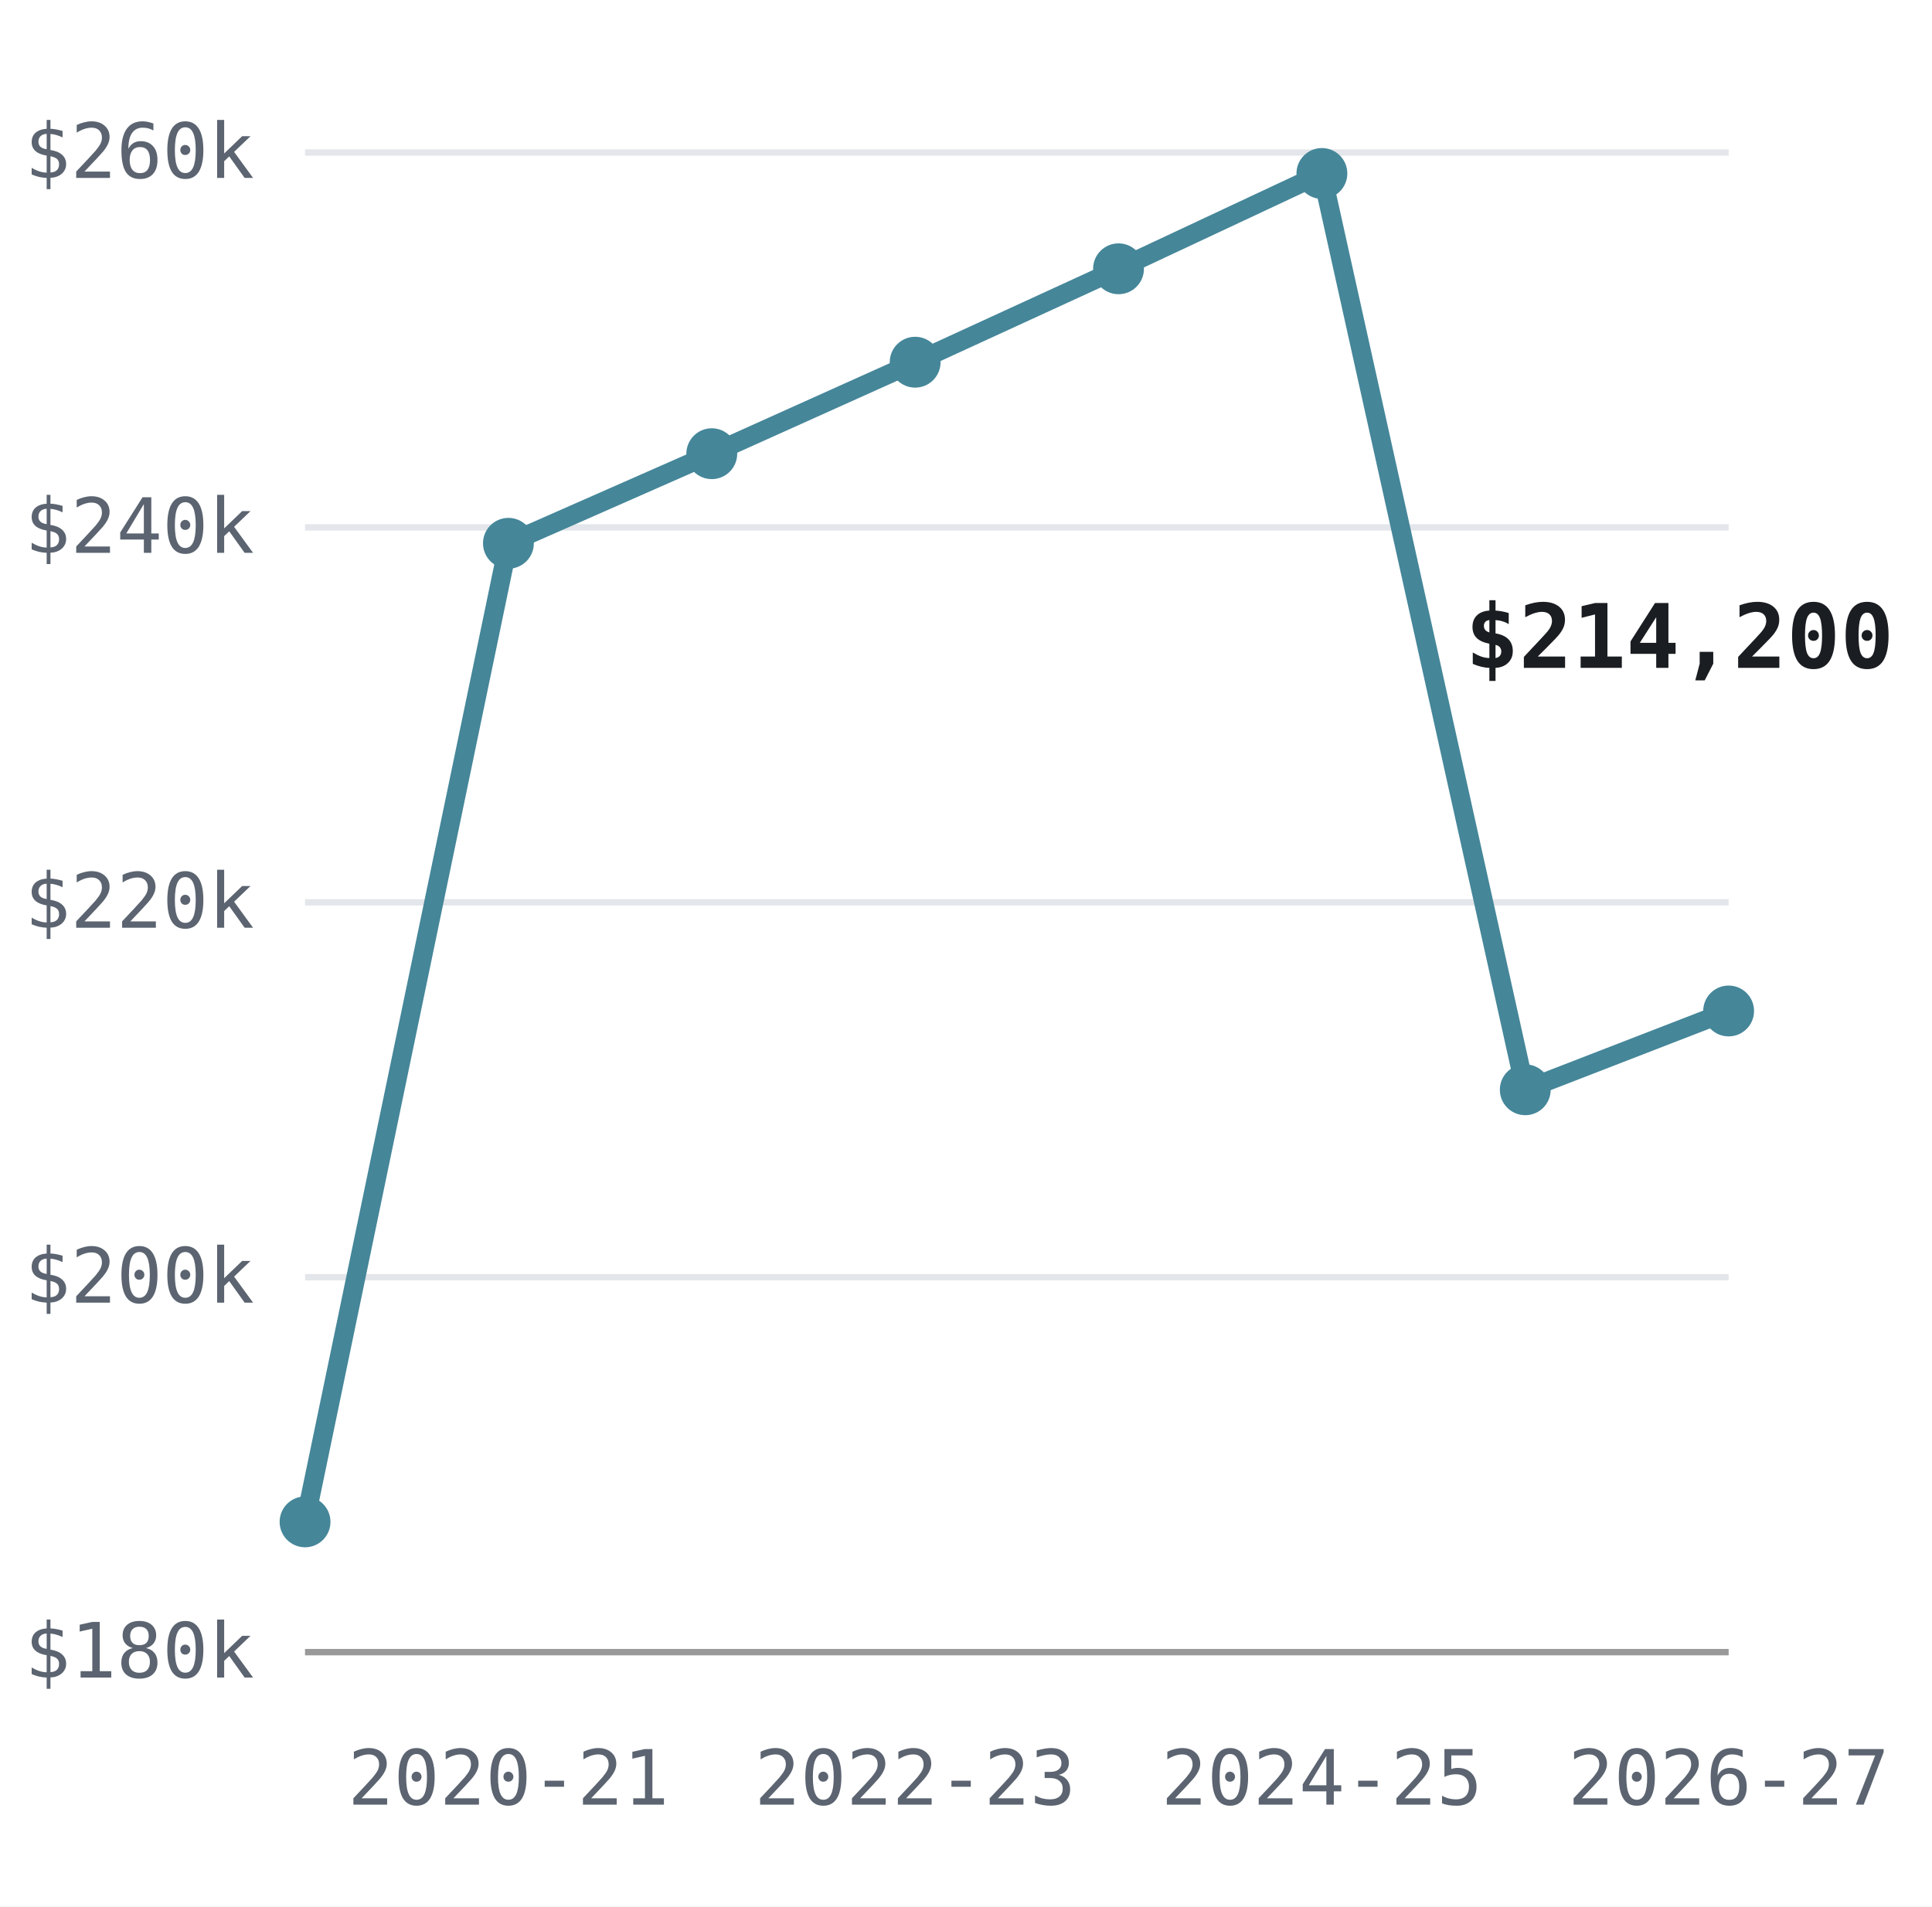
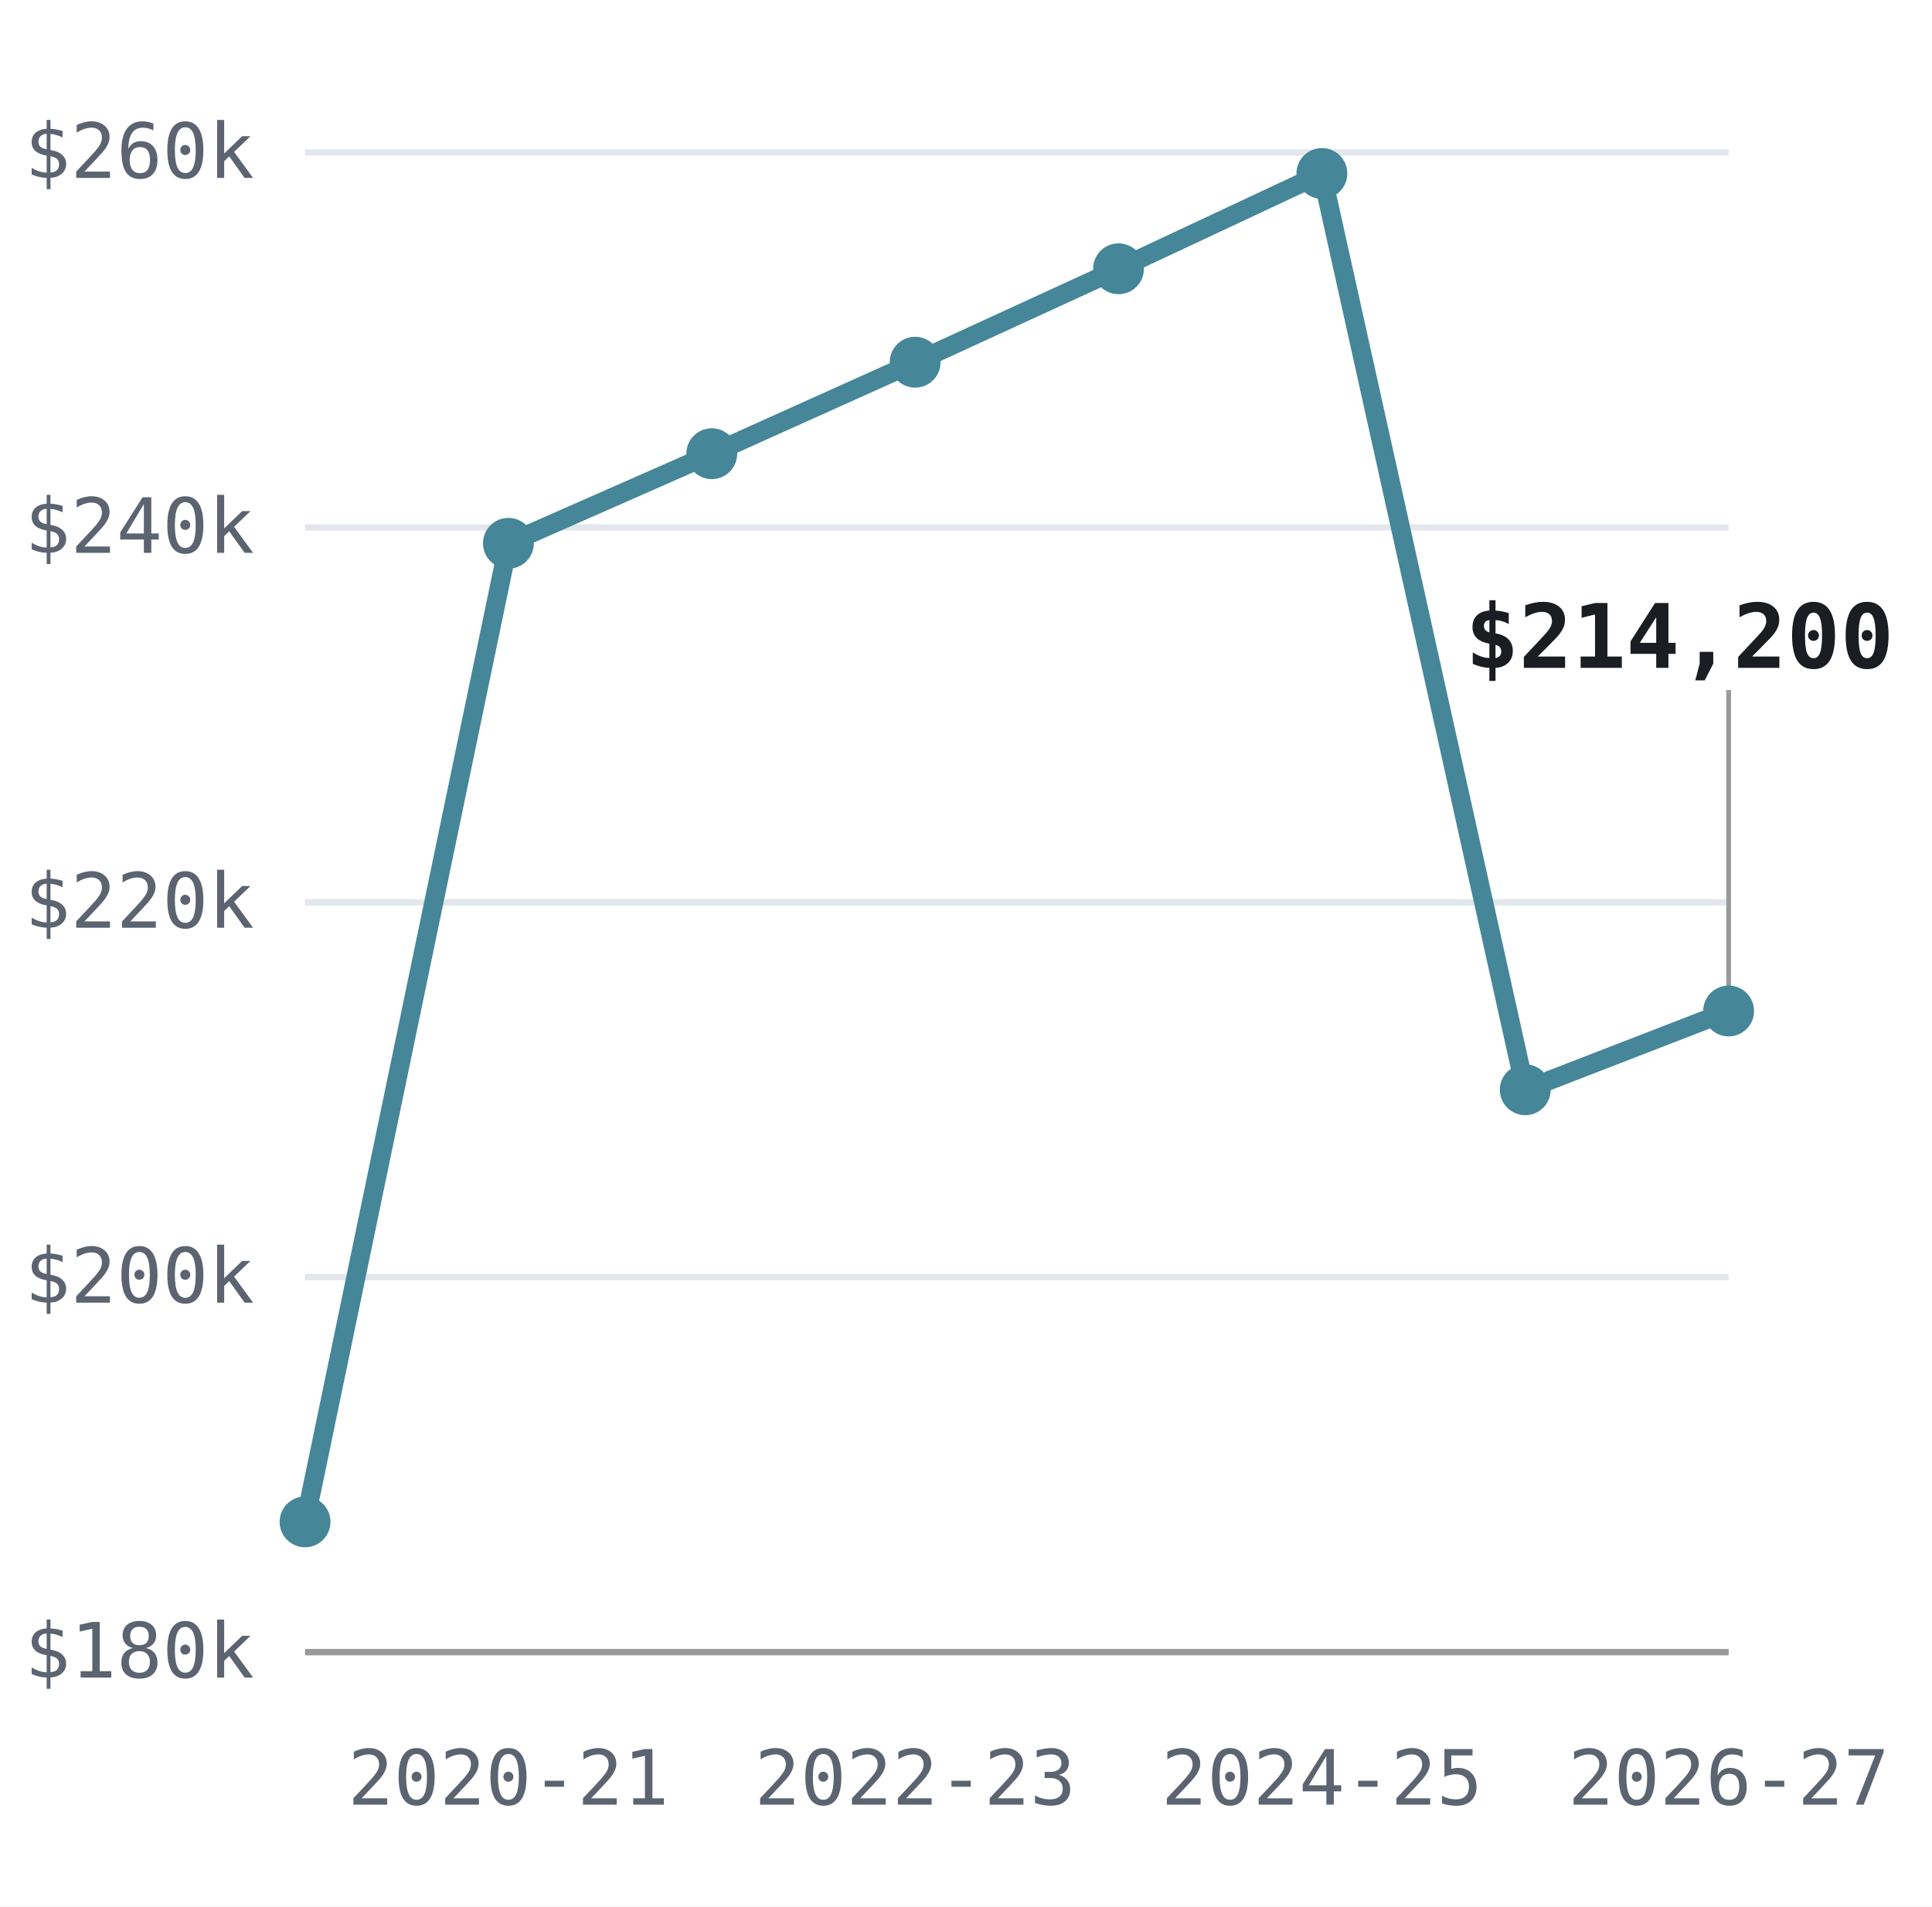
<svg xmlns="http://www.w3.org/2000/svg" width="304" height="300" viewBox="0 0 304 300" role="img">
  <rect width="304" height="300" fill="#ffffff" />
  <style>text{font-family:"JetBrains Mono",ui-monospace,monospace;font-size:12px;fill:#5b6470}.v{fill:#1a1d21;font-size:14px;font-weight:700}</style>
  <line x1="48" x2="272" y1="260.0" y2="260.0" stroke="#e3e6ea" />
  <text x="40" y="264.0" text-anchor="end">$180k</text>
  <line x1="48" x2="272" y1="201.0" y2="201.0" stroke="#e3e6ea" />
  <text x="40" y="205.0" text-anchor="end">$200k</text>
  <line x1="48" x2="272" y1="142.0" y2="142.0" stroke="#e3e6ea" />
  <text x="40" y="146.0" text-anchor="end">$220k</text>
  <line x1="48" x2="272" y1="83.0" y2="83.0" stroke="#e3e6ea" />
  <text x="40" y="87.0" text-anchor="end">$240k</text>
  <line x1="48" x2="272" y1="24.0" y2="24.0" stroke="#e3e6ea" />
  <text x="40" y="28.0" text-anchor="end">$260k</text>
  <line x1="48" x2="272" y1="260" y2="260" stroke="#999999" />
  <text x="80.0" y="284" text-anchor="middle">2020-21</text>
  <text x="144.0" y="284" text-anchor="middle">2022-23</text>
  <text x="208.0" y="284" text-anchor="middle">2024-25</text>
  <text x="272.0" y="284" text-anchor="middle">2026-27</text>
  <polyline fill="none" stroke="#458699" stroke-width="3" points="48.0,239.5 80.0,85.5 112.0,71.4 144.0,57.0 176.0,42.3 208.0,27.3 240.0,171.5 272.0,159.1" />
+   <line x1="272.0" y1="108.6" x2="272.0" y2="159.1" stroke="#999" stroke-width="0.75" />
  <circle cx="48.0" cy="239.5" r="4" fill="#458699" />
  <circle cx="80.0" cy="85.5" r="4" fill="#458699" />
  <circle cx="112.0" cy="71.4" r="4" fill="#458699" />
  <circle cx="144.0" cy="57.0" r="4" fill="#458699" />
  <circle cx="176.0" cy="42.3" r="4" fill="#458699" />
  <circle cx="208.0" cy="27.3" r="4" fill="#458699" />
  <circle cx="240.0" cy="171.5" r="4" fill="#458699" />
  <circle cx="272.0" cy="159.1" r="4" fill="#458699" />
  <text class="v" x="298.0" y="105.1" text-anchor="end">$214,200</text>
</svg>
